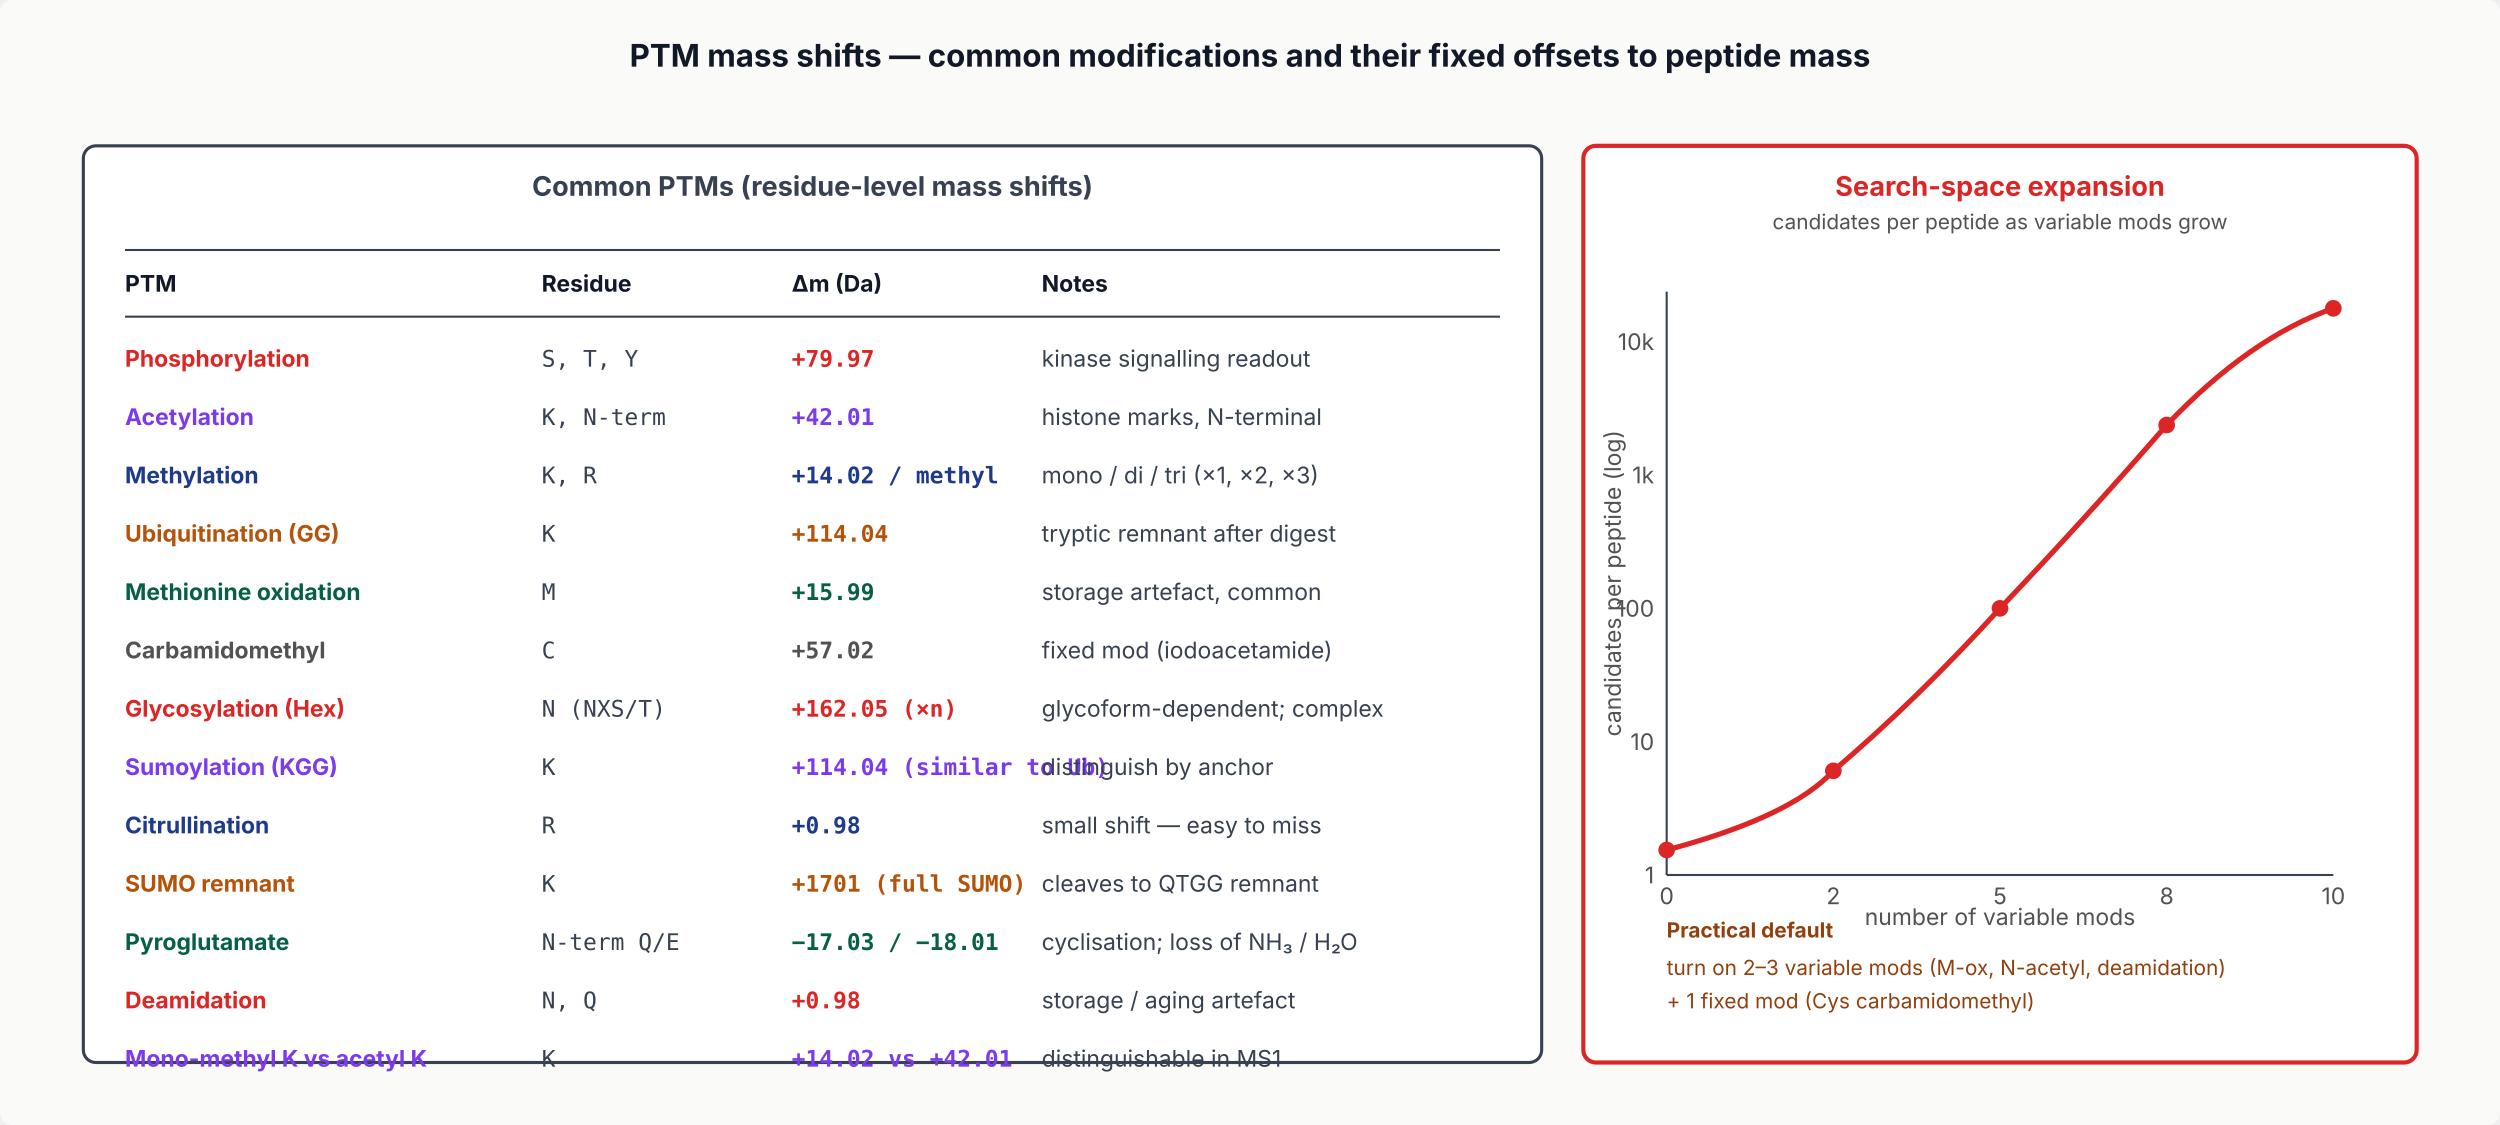
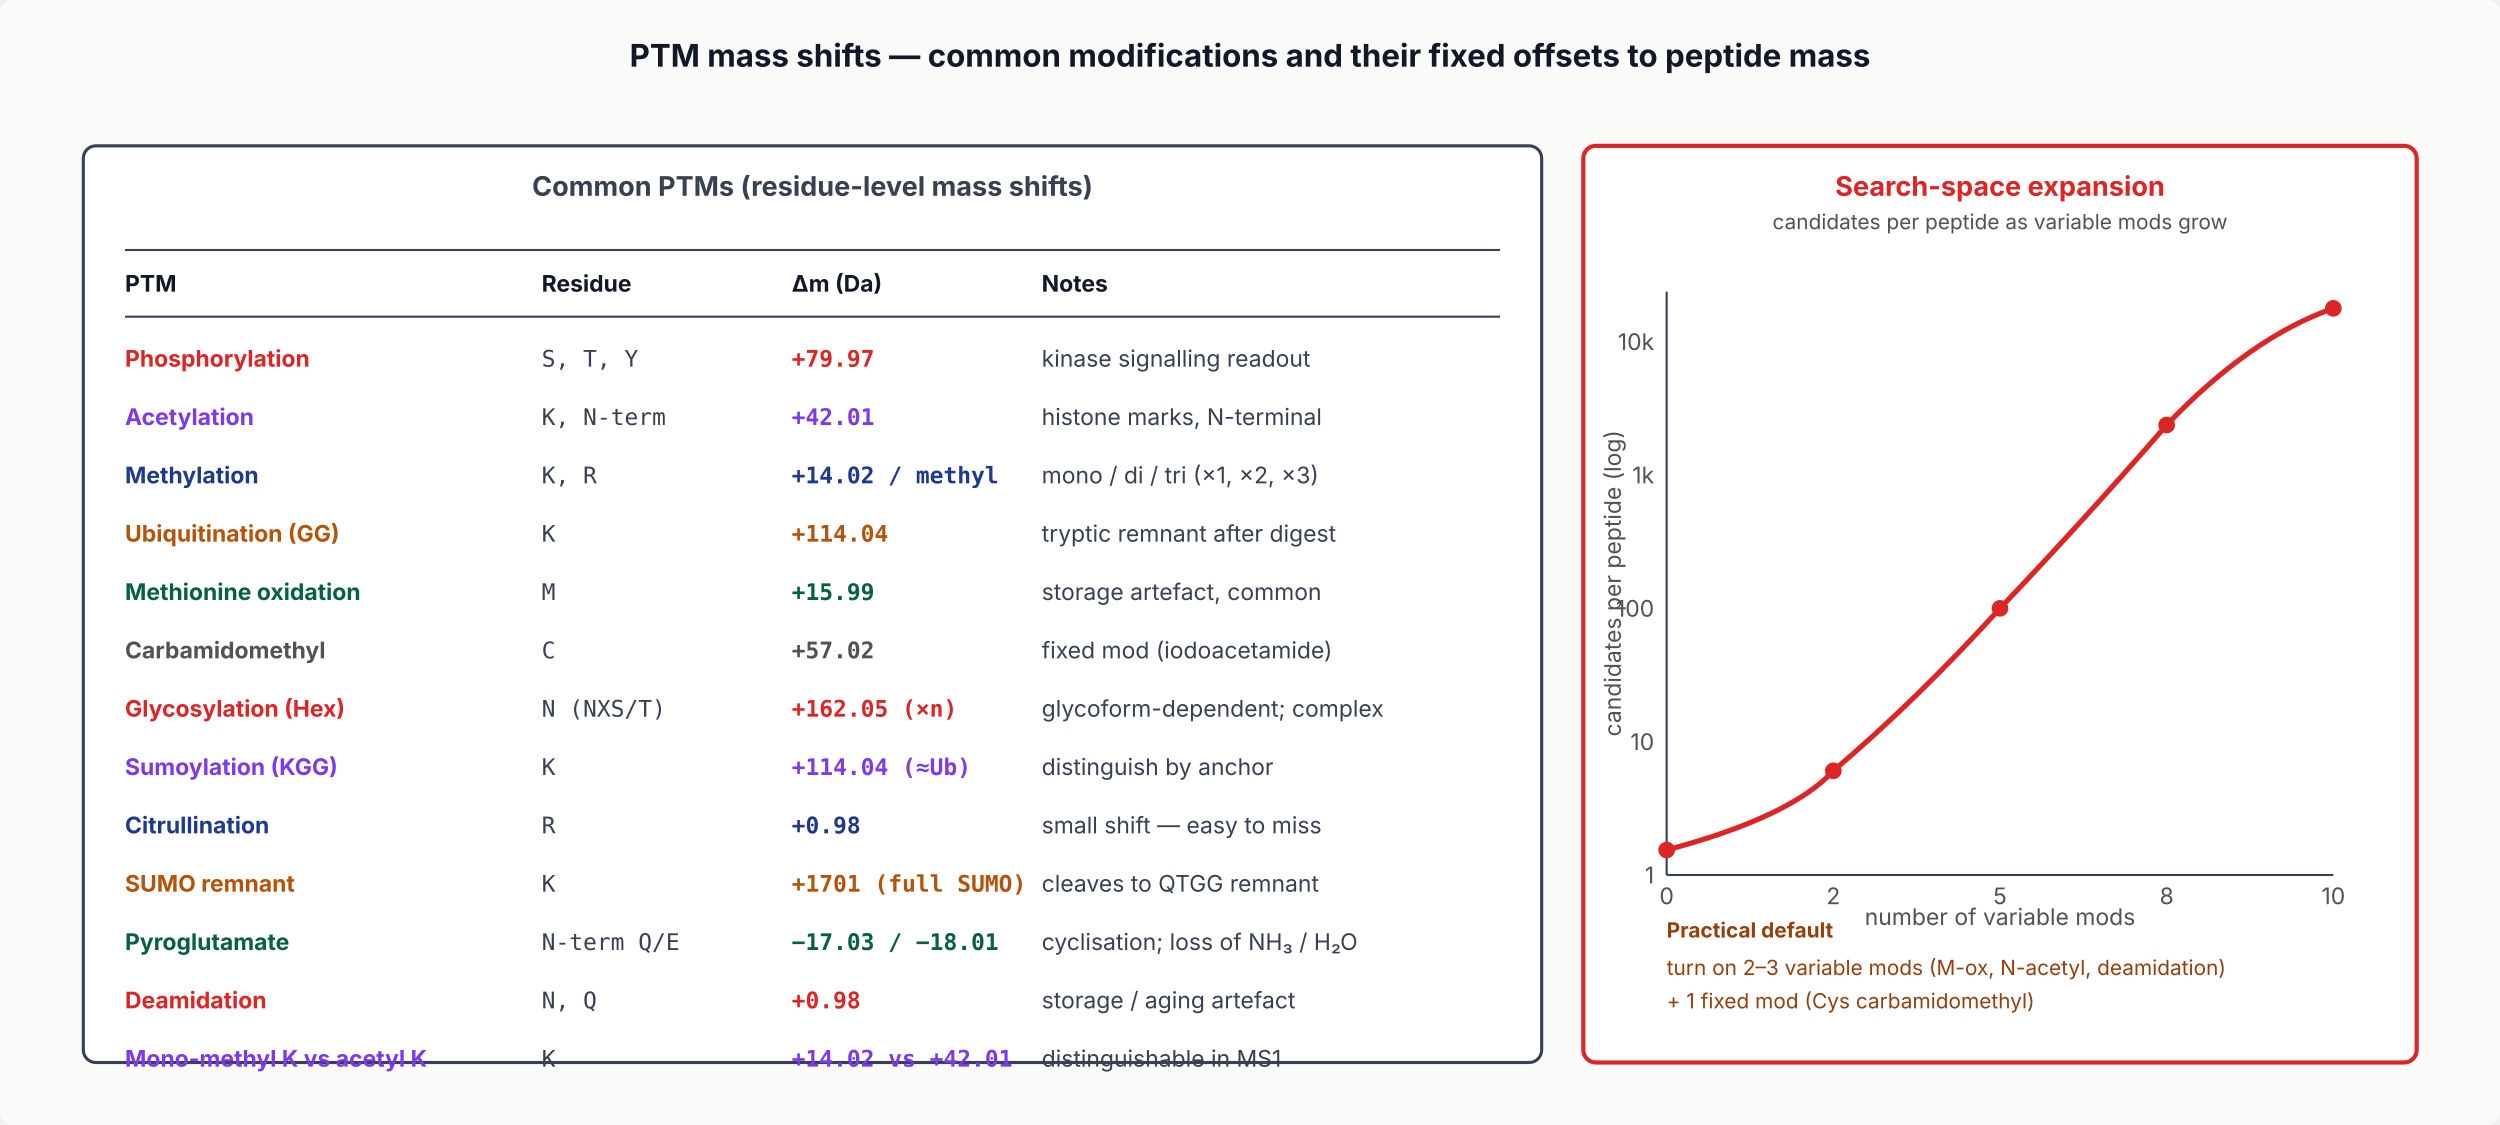
<svg xmlns="http://www.w3.org/2000/svg" viewBox="0 0 1200 540" width="1200" height="540" font-family="Inter, sans-serif">
  <defs>
    <style>text { font-family: Inter, sans-serif; } .mono { font-family: 'JetBrains Mono', monospace; font-size: 11px; }</style>
  </defs>
  <rect width="1200" height="540" fill="#fafaf9" rx="6" />
  <text x="600" y="32" text-anchor="middle" font-size="15" font-weight="700" fill="#111827">PTM mass shifts — common modifications and their fixed offsets to peptide mass</text>
  <g transform="translate(40,70)">
    <rect width="700" height="440" fill="#fff" stroke="#374151" stroke-width="1.5" rx="6" />
    <text x="350" y="24" text-anchor="middle" font-size="13" font-weight="700" fill="#374151">Common PTMs (residue-level mass shifts)</text>
    <g transform="translate(20,50)">
      <line x1="0" y1="0" x2="660" y2="0" stroke="#374151" />
      <g font-size="11" font-weight="700" fill="#111827">
        <text x="0" y="20">PTM</text>
        <text x="200" y="20">Residue</text>
        <text x="320" y="20">Δm (Da)</text>
        <text x="440" y="20">Notes</text>
      </g>
      <line x1="0" y1="32" x2="660" y2="32" stroke="#374151" />
      <g font-size="11" fill="#374151">
        <text x="0" y="56" font-weight="700" fill="#dc2626">Phosphorylation</text>
        <text x="200" y="56" class="mono">S, T, Y</text>
        <text x="320" y="56" class="mono" fill="#dc2626" font-weight="700">+79.97</text>
        <text x="440" y="56">kinase signalling readout</text>
        <text x="0" y="84" font-weight="700" fill="#7c3aed">Acetylation</text>
        <text x="200" y="84" class="mono">K, N-term</text>
        <text x="320" y="84" class="mono" fill="#7c3aed" font-weight="700">+42.01</text>
        <text x="440" y="84">histone marks, N-terminal</text>
        <text x="0" y="112" font-weight="700" fill="#1e3a8a">Methylation</text>
        <text x="200" y="112" class="mono">K, R</text>
        <text x="320" y="112" class="mono" fill="#1e3a8a" font-weight="700">+14.02 / methyl</text>
        <text x="440" y="112">mono / di / tri (×1, ×2, ×3)</text>
        <text x="0" y="140" font-weight="700" fill="#b45309">Ubiquitination (GG)</text>
        <text x="200" y="140" class="mono">K</text>
        <text x="320" y="140" class="mono" fill="#b45309" font-weight="700">+114.04</text>
        <text x="440" y="140">tryptic remnant after digest</text>
        <text x="0" y="168" font-weight="700" fill="#065f46">Methionine oxidation</text>
        <text x="200" y="168" class="mono">M</text>
        <text x="320" y="168" class="mono" fill="#065f46" font-weight="700">+15.99</text>
        <text x="440" y="168">storage artefact, common</text>
        <text x="0" y="196" font-weight="700" fill="#525252">Carbamidomethyl</text>
        <text x="200" y="196" class="mono">C</text>
        <text x="320" y="196" class="mono" fill="#525252" font-weight="700">+57.02</text>
        <text x="440" y="196">fixed mod (iodoacetamide)</text>
        <text x="0" y="224" font-weight="700" fill="#dc2626">Glycosylation (Hex)</text>
        <text x="200" y="224" class="mono">N (NXS/T)</text>
        <text x="320" y="224" class="mono" fill="#dc2626" font-weight="700">+162.05 (×n)</text>
        <text x="440" y="224">glycoform-dependent; complex</text>
        <text x="0" y="252" font-weight="700" fill="#7c3aed">Sumoylation (KGG)</text>
        <text x="200" y="252" class="mono">K</text>
-         <text x="320" y="252" class="mono" fill="#7c3aed" font-weight="700">+114.04 (similar to Ub)</text>
+         <text x="320" y="252" class="mono" fill="#7c3aed" font-weight="700">+114.04 (≈Ub)</text>
        <text x="440" y="252">distinguish by anchor</text>
        <text x="0" y="280" font-weight="700" fill="#1e3a8a">Citrullination</text>
        <text x="200" y="280" class="mono">R</text>
        <text x="320" y="280" class="mono" fill="#1e3a8a" font-weight="700">+0.98</text>
        <text x="440" y="280">small shift — easy to miss</text>
        <text x="0" y="308" font-weight="700" fill="#b45309">SUMO remnant</text>
        <text x="200" y="308" class="mono">K</text>
        <text x="320" y="308" class="mono" fill="#b45309" font-weight="700">+1701 (full SUMO)</text>
        <text x="440" y="308">cleaves to QTGG remnant</text>
        <text x="0" y="336" font-weight="700" fill="#065f46">Pyroglutamate</text>
        <text x="200" y="336" class="mono">N-term Q/E</text>
        <text x="320" y="336" class="mono" fill="#065f46" font-weight="700">−17.03 / −18.01</text>
        <text x="440" y="336">cyclisation; loss of NH₃ / H₂O</text>
        <text x="0" y="364" font-weight="700" fill="#dc2626">Deamidation</text>
        <text x="200" y="364" class="mono">N, Q</text>
        <text x="320" y="364" class="mono" fill="#dc2626" font-weight="700">+0.98</text>
        <text x="440" y="364">storage / aging artefact</text>
        <text x="0" y="392" font-weight="700" fill="#7c3aed">Mono-methyl K vs acetyl K</text>
        <text x="200" y="392" class="mono">K</text>
        <text x="320" y="392" class="mono" fill="#7c3aed" font-weight="700">+14.02 vs +42.01</text>
        <text x="440" y="392">distinguishable in MS1</text>
      </g>
    </g>
  </g>
  <g transform="translate(760,70)">
    <rect width="400" height="440" fill="#fff" stroke="#dc2626" stroke-width="2" rx="6" />
    <text x="200" y="24" text-anchor="middle" font-size="13" font-weight="700" fill="#dc2626">Search-space expansion</text>
    <text x="200" y="40" text-anchor="middle" font-size="10" fill="#525252">candidates per peptide as variable mods grow</text>
    <g transform="translate(40,70)">
      <line x1="0" y1="280" x2="320" y2="280" stroke="#374151" />
      <line x1="0" y1="0" x2="0" y2="280" stroke="#374151" />
      <text x="160" y="304" text-anchor="middle" font-size="11" fill="#525252">number of variable mods</text>
      <text x="-22" y="140" text-anchor="middle" font-size="11" fill="#525252" transform="rotate(-90 -22 140)">candidates per peptide (log)</text>
      <g class="mono" font-size="9" fill="#525252">
        <text x="0" y="294" text-anchor="middle">0</text>
        <text x="80" y="294" text-anchor="middle">2</text>
        <text x="160" y="294" text-anchor="middle">5</text>
        <text x="240" y="294" text-anchor="middle">8</text>
        <text x="320" y="294" text-anchor="middle">10</text>
        <text x="-6" y="284" text-anchor="end">1</text>
        <text x="-6" y="220" text-anchor="end">10</text>
        <text x="-6" y="156" text-anchor="end">100</text>
        <text x="-6" y="92" text-anchor="end">1k</text>
        <text x="-6" y="28" text-anchor="end">10k</text>
      </g>
      <path d="M 0 268 Q 60 252, 80 230 Q 120 196, 160 152 Q 200 110, 240 64 Q 280 22, 320 8" fill="none" stroke="#dc2626" stroke-width="2.5" />
      <g fill="#dc2626">
        <circle cx="0" cy="268" r="4" />
        <circle cx="80" cy="230" r="4" />
        <circle cx="160" cy="152" r="4" />
        <circle cx="240" cy="64" r="4" />
        <circle cx="320" cy="8" r="4" />
      </g>
    </g>
    <g transform="translate(40,380)">
      <text x="0" y="0" font-size="10" fill="#92400e" font-weight="700">Practical default</text>
      <text x="0" y="18" font-size="10" fill="#92400e">turn on 2–3 variable mods (M-ox, N-acetyl, deamidation)</text>
      <text x="0" y="34" font-size="10" fill="#92400e">+ 1 fixed mod (Cys carbamidomethyl)</text>
    </g>
  </g>
</svg>
